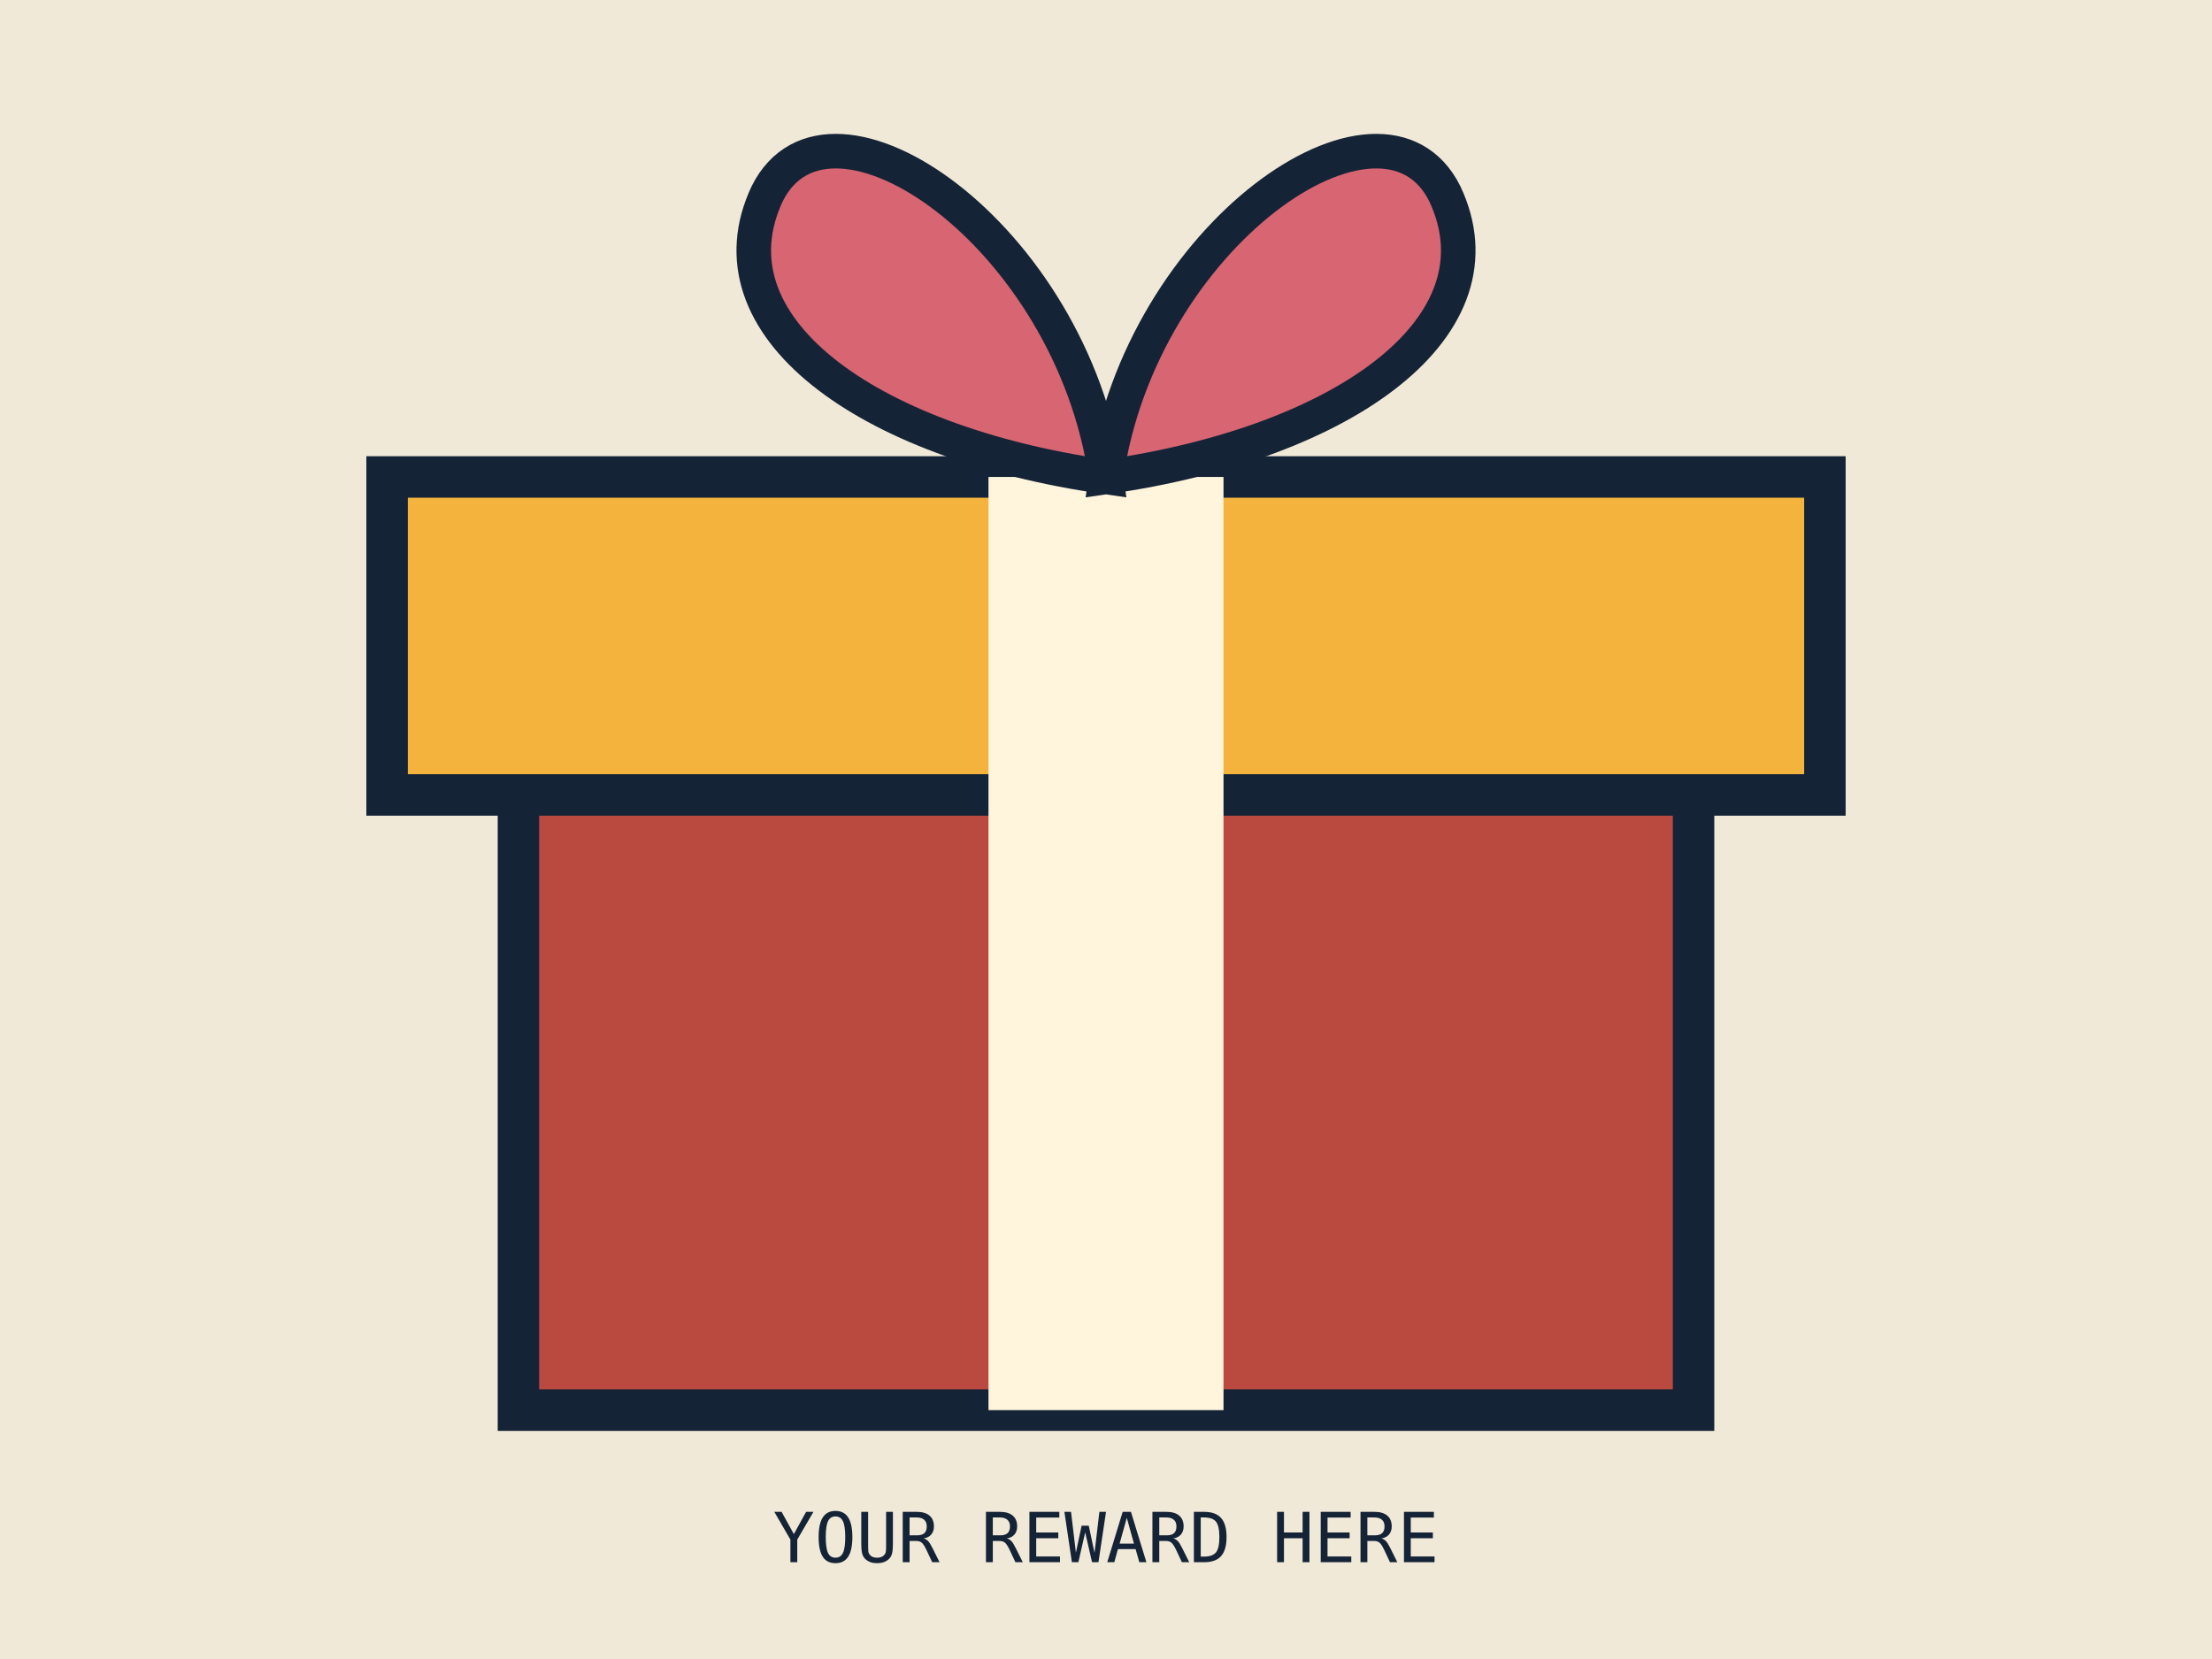
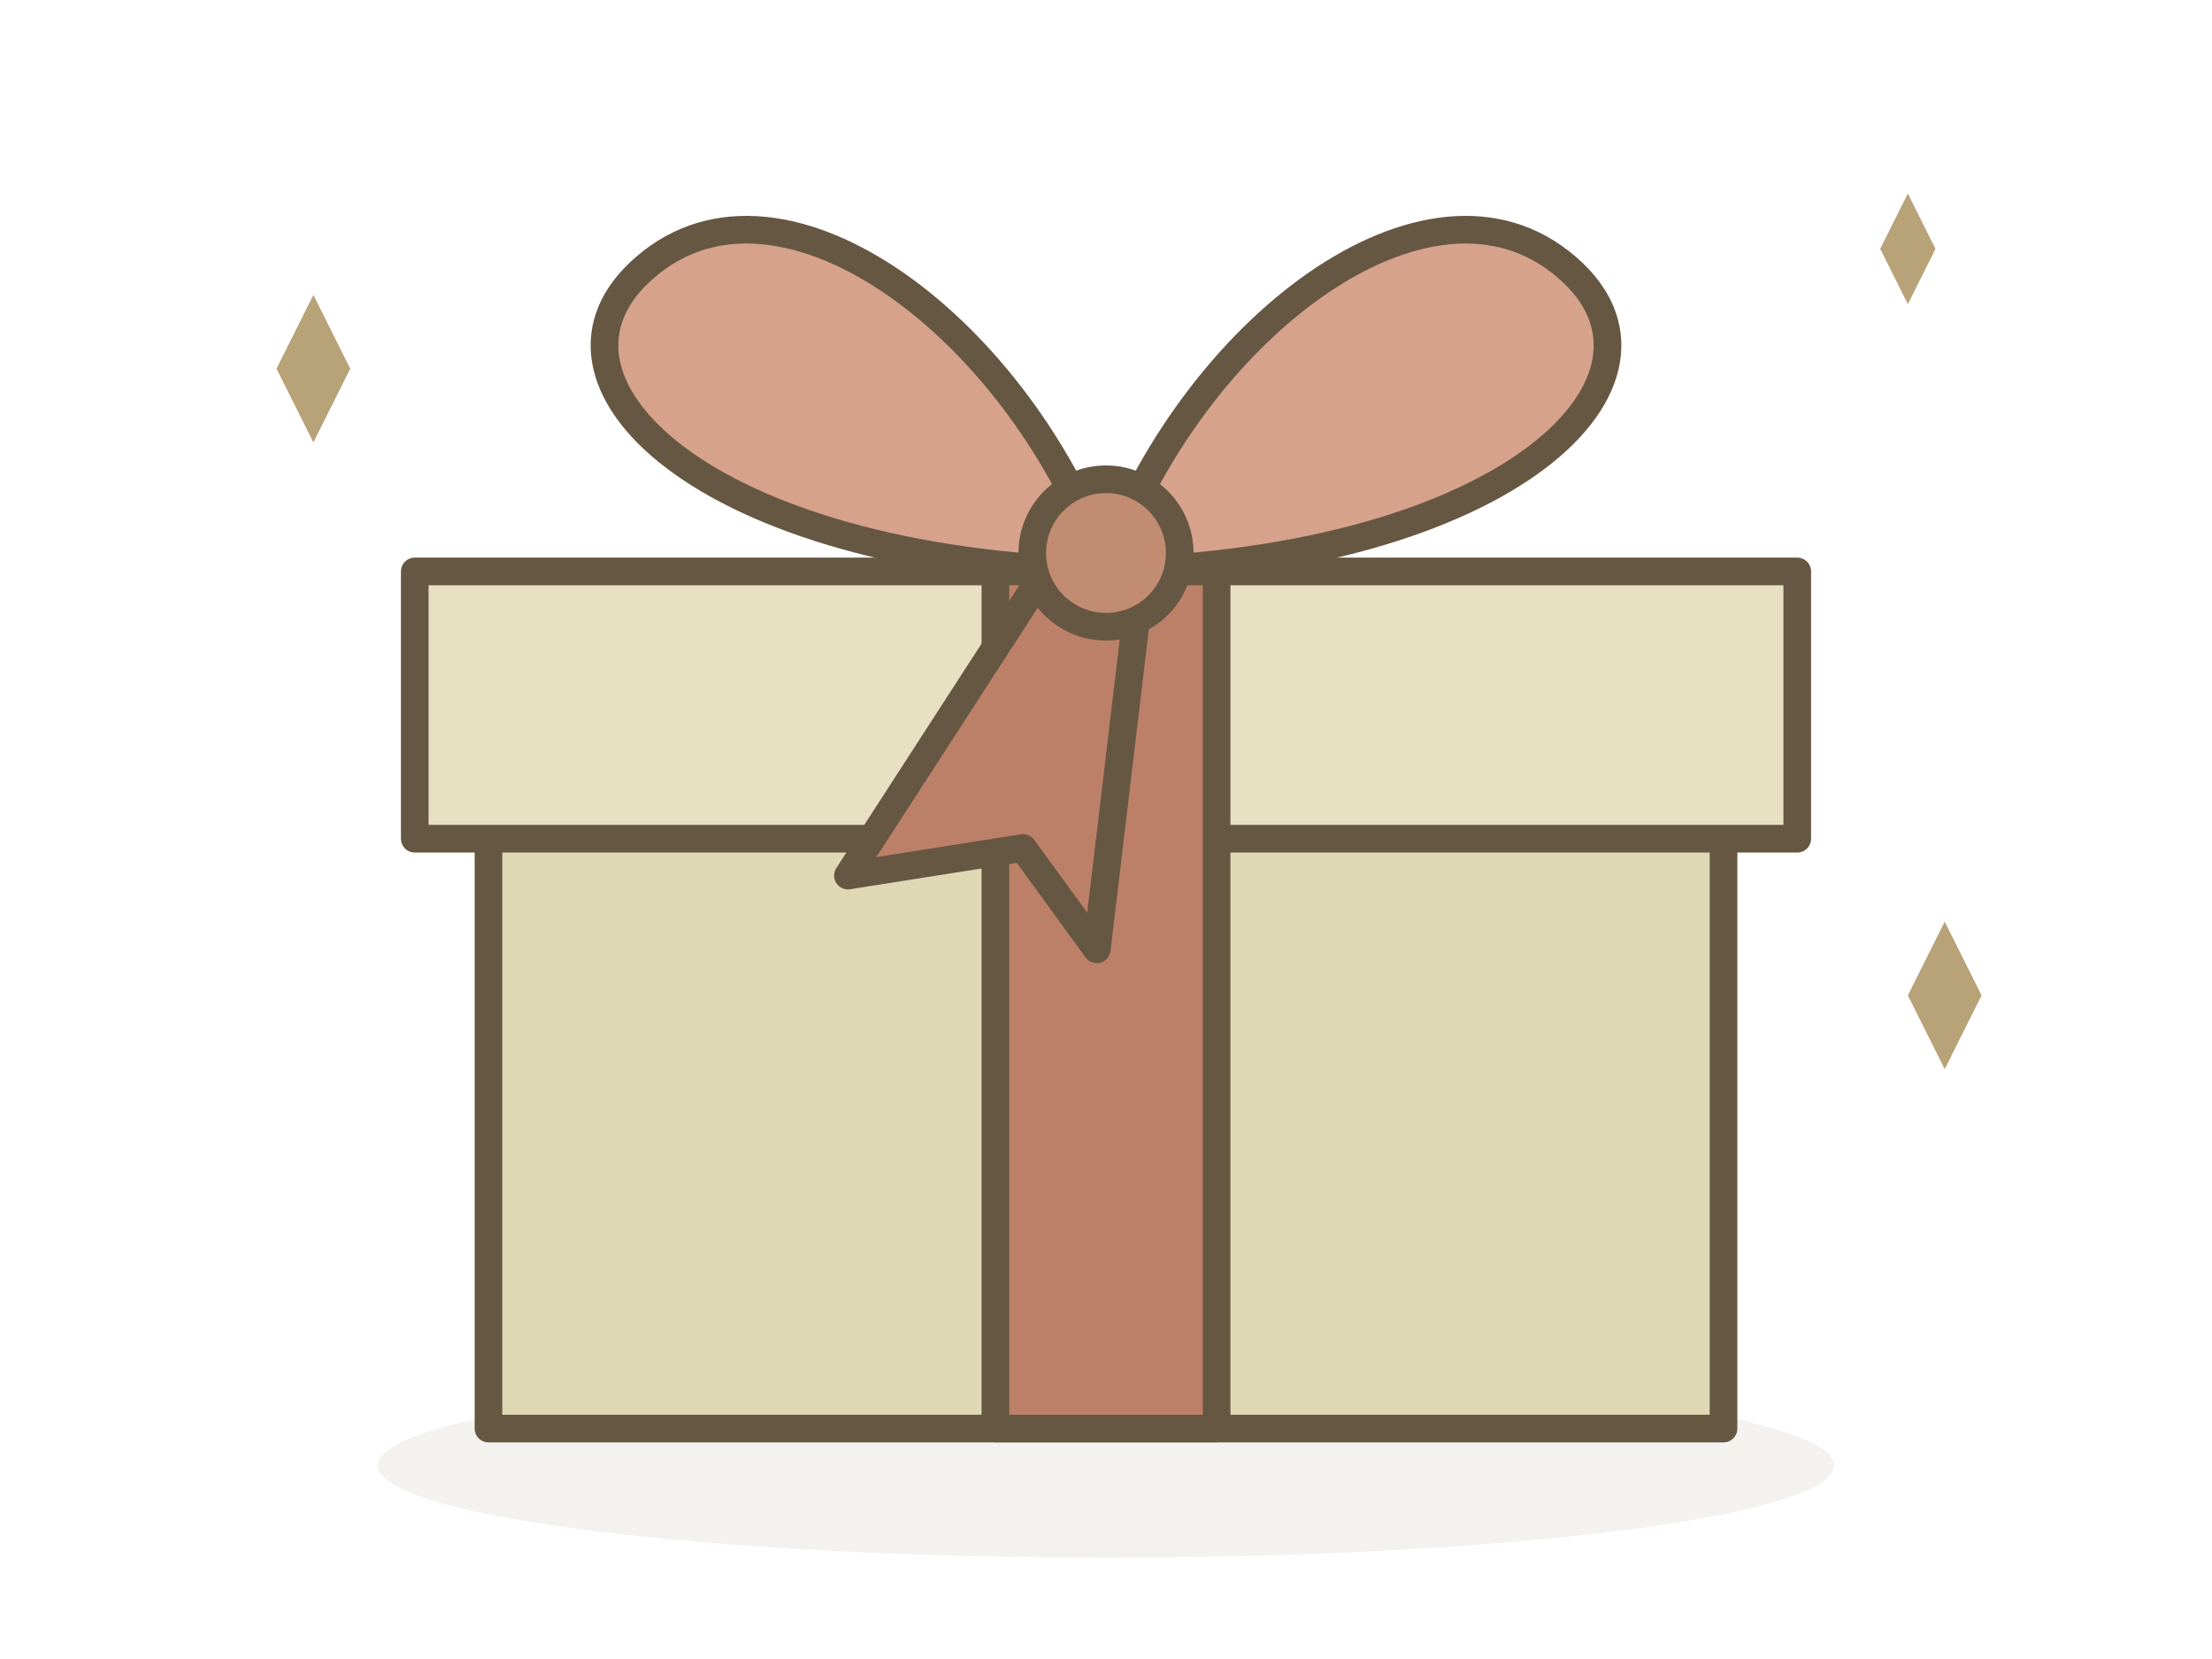
- <svg xmlns="http://www.w3.org/2000/svg" viewBox="0 0 640 480" role="img" aria-labelledby="title">
-   <rect width="640" height="480" fill="#f1e9d8" />
-   <path d="M150 194h340v214H150Z" fill="#ba493f" stroke="#152337" stroke-width="12" />
-   <path d="M112 138h416v92H112Z" fill="#f3b33d" stroke="#152337" stroke-width="12" />
-   <path d="M286 138h68v270h-68Z" fill="#fff4dc" />
-   <path d="M320 138c-70-10-116-44-98-82 18-36 88 12 98 82Zm0 0c70-10 116-44 98-82-18-36-88 12-98 82Z" fill="#d76572" stroke="#152337" stroke-width="10" />
-   <text x="320" y="452" text-anchor="middle" fill="#152337" font-family="monospace" font-size="20">YOUR REWARD HERE</text>
+ <svg xmlns="http://www.w3.org/2000/svg" viewBox="0 0 240 180" role="img" aria-labelledby="title">
+   <ellipse cx="120" cy="159" rx="79" ry="10" fill="#a391701c" />
+   <g stroke="#665743" stroke-width="3" stroke-linecap="round" stroke-linejoin="round">
+     <path d="M53 79h134v76H53Z" fill="#ded8b5" />
+     <path d="M45 62h150v29H45Z" fill="#e8e0c3" />
+     <path d="M108 62h24v93h-24Z" fill="#bc8068" />
+     <path d="M120 62C76 61 56 41 70 29c15-13 41 7 50 33Z" fill="#d6a28b" />
+     <path d="M120 62c44-1 64-21 50-33-15-13-41 7-50 33Z" fill="#d6a28b" />
+     <path d="M114 61 92 95l19-3 8 11 5-42" fill="#bc8068" />
+     <circle cx="120" cy="60" r="8" fill="#c28c73" />
+   </g>
+   <path d="m30 40 4-8 4 8-4 8Zm177 68 4-8 4 8-4 8Zm-3-81 3-6 3 6-3 6Z" fill="#b8a277" />
</svg>
